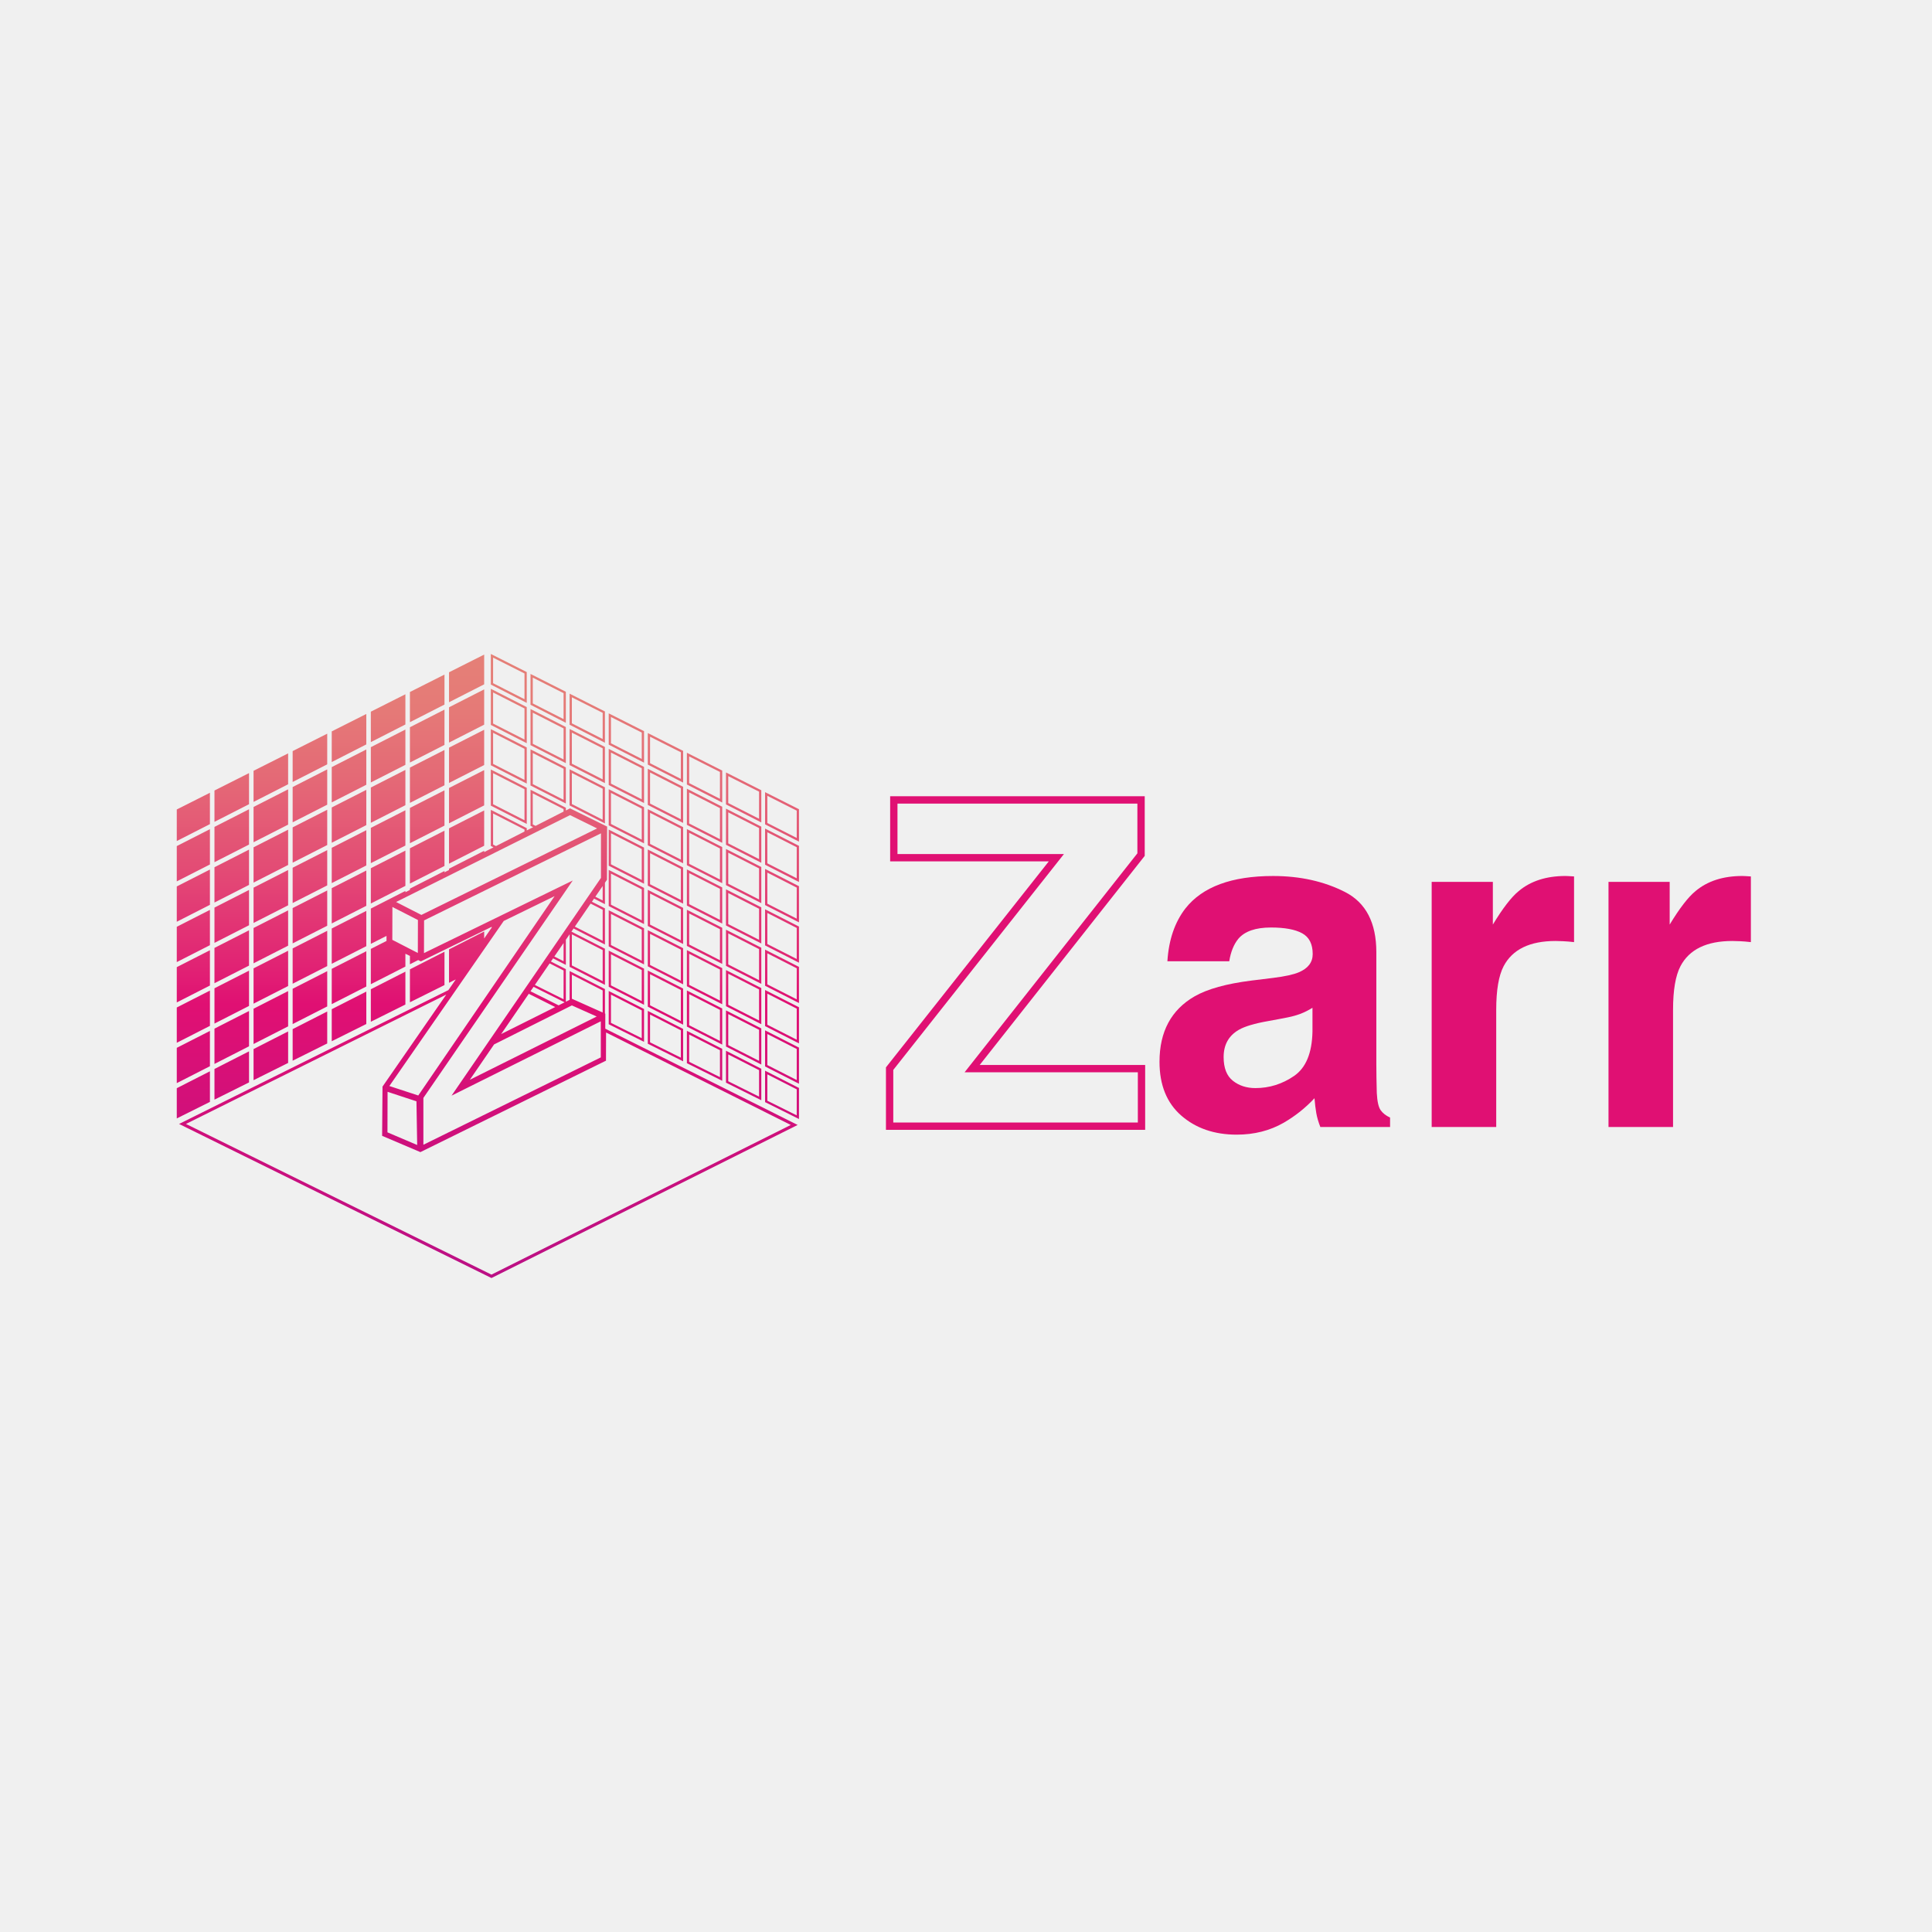
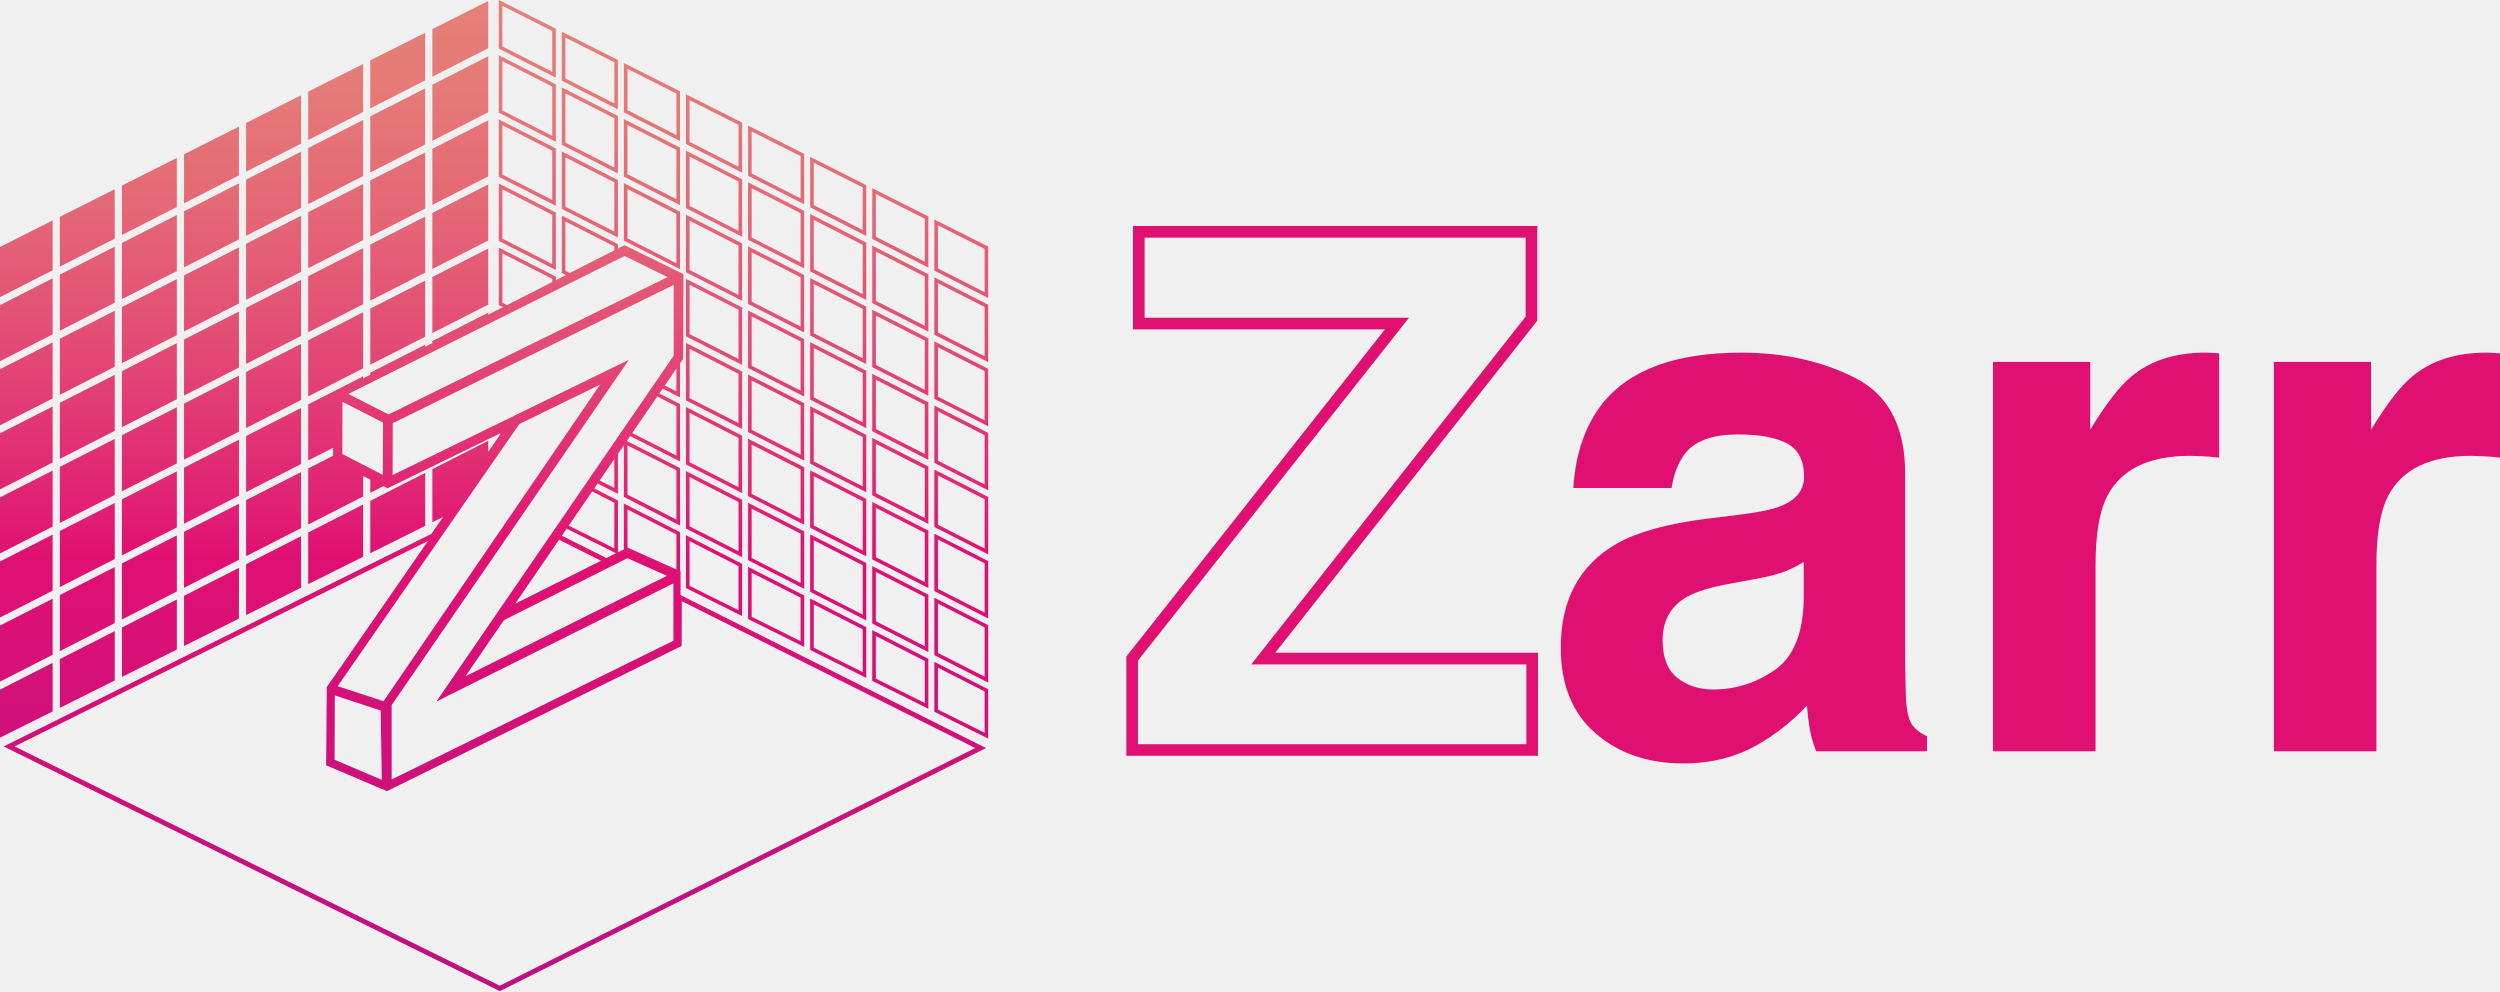
- <svg xmlns="http://www.w3.org/2000/svg" version="1.1" id="Layer_1" x="0px" y="0px" viewBox="0 0 1200 1200" style="enable-background:new 0 0 1200 1200;" xml:space="preserve">
-   <style type="text/css">
+ <svg xmlns="http://www.w3.org/2000/svg" version="1.1" id="Layer_1" x="0px" y="0px" viewBox="0 0 977.7 387.62" xml:space="preserve" width="977.7" height="387.62">
+   <defs id="defs13" />
+   <style type="text/css" id="style1">
	.st0{fill:url(#SVGID_1_);}
	.st1{fill:url(#SVGID_00000049916979490129985880000006134185012107569597_);}
	.st2{fill:url(#SVGID_00000080914569712496215710000005892002110122160282_);}
	.st3{fill:#262262;}
	.st4{fill:#EF7943;}
	.st5{fill:#FFFFFF;}
	.st6{fill:#5B6670;}
	.st7{fill:#323B68;}
	.st8{fill:#21B0B7;}
	.st9{fill:#114999;}
	.st10{fill:#06262D;}
	.st11{fill:url(#SVGID_00000023995174482401590100000014180229098725433524_);}
	.st12{fill:#3D4543;}
	.st13{fill:url(#SVGID_00000068637756729661439010000013771980727991085727_);}
	.st14{fill:#E01073;}
	.st15{fill:url(#SVGID_00000113312867394074002770000006285773742854329484_);}
	.st16{fill:url(#SVGID_00000026857625296769212540000015742443253915618464_);}
	.st17{fill:url(#SVGID_00000147191186001929186330000013043410487213114786_);}
</style>
-   <g>
+   <g id="g13" transform="translate(-109.8,-406.19)">
    <linearGradient id="SVGID_1_" gradientUnits="userSpaceOnUse" x1="303.031" y1="406.186" x2="303.031" y2="793.814">
-       <stop offset="0" style="stop-color:#E58077" />
-       <stop offset="0.087" style="stop-color:#E57A77" />
-       <stop offset="0.207" style="stop-color:#E46876" />
-       <stop offset="0.346" style="stop-color:#E34B75" />
-       <stop offset="0.499" style="stop-color:#E12374" />
-       <stop offset="0.561" style="stop-color:#E01073" />
-       <stop offset="1" style="stop-color:#BB1085" />
+       <stop offset="0" style="stop-color:#E58077" id="stop1" />
+       <stop offset="0.087" style="stop-color:#E57A77" id="stop2" />
+       <stop offset="0.207" style="stop-color:#E46876" id="stop3" />
+       <stop offset="0.346" style="stop-color:#E34B75" id="stop4" />
+       <stop offset="0.499" style="stop-color:#E12374" id="stop5" />
+       <stop offset="0.561" style="stop-color:#E01073" id="stop6" />
+       <stop offset="1" style="stop-color:#BB1085" id="stop7" />
    </linearGradient>
-     <path class="st0" d="M424.3,588.94l-21.94-11.19v22.45l21.94,11.19V588.94z M422.89,609.1l-19.13-9.75v-19.3l19.13,9.75V609.1z    M251.8,475.06L230.33,486v-21.92l21.47-10.95V475.06z M251.8,500.12l-21.47,10.95v-21.92l21.47-10.95V500.12z M251.8,525.18   l-21.47,10.95v-21.92l21.47-10.95V525.18z M276.08,537.86l-21.47,10.95v-21.92l21.47-10.95V537.86z M251.8,550.24l-21.47,10.95   v-21.92l21.47-10.95V550.24z M251.8,449.99l-21.47,10.95v-18.9l21.47-10.82V449.99z M227.52,462.37l-21.47,10.95v-19.04   l21.47-10.82V462.37z M227.52,512.5l-21.47,10.95v-21.92l21.47-10.95V512.5z M227.52,537.56l-21.47,10.95v-21.92l21.47-10.95   V537.56z M227.52,562.62l-21.47,10.95v-21.92l21.47-10.95V562.62z M276.08,512.8l-21.47,10.95v-21.92l21.47-10.95V512.8z    M227.52,487.43l-21.47,10.95v-21.92l21.47-10.95V487.43z M251.8,623.93l-21.47,10.7v-20.18l21.47-10.95V623.93z M300.73,450.11   l-21.84,11.13v-21.92l21.84-11.13V450.11z M130.39,536.94l-20.59,10.5v-21.92l20.59-10.5V536.94z M327.17,489.31l-22.31-11.37   v22.45l22.31,11.37V489.31z M325.77,509.46l-19.5-9.94v-19.29l19.5,9.94V509.46z M300.73,425.05l-21.84,11.13v-18.61l21.84-11   V425.05z M327.17,464.24l-22.31-11.37v22.45l22.31,11.37V464.24z M325.77,484.4l-19.5-9.94v-19.3l19.5,9.94V484.4z M227.52,587.68   l-21.47,10.95v-21.92l21.47-10.95V587.68z M130.39,562.01l-20.59,10.5v-21.92l20.59-10.5V562.01z M276.08,487.74l-21.47,10.95   v-21.92l21.47-10.95V487.74z M327.17,439.18l-22.31-11.37v22.45l22.31,11.37V439.18z M325.77,459.34l-19.5-9.94V430.1l19.5,9.94   V459.34z M276.08,462.68l-21.47,10.95V451.7l21.47-10.95V462.68z M300.73,475.18l-21.84,11.13v-21.92l21.84-11.13V475.18z    M300.73,525.3l-21.84,11.13v-21.92l21.84-11.13V525.3z M300.73,500.24l-21.84,11.13v-21.92l21.84-11.13V500.24z M276.08,437.62   l-21.47,10.95v-18.76l21.47-10.82V437.62z M178.96,660.22l-21.47,10.7v-19.33l21.47-10.95V660.22z M178.96,637.5l-21.47,10.95   v-21.92l21.47-10.95V637.5z M178.96,562.31l-21.47,10.95v-21.92l21.47-10.95V562.31z M154.68,524.57l-21.47,10.95v-21.92   l21.47-10.95V524.57z M178.96,587.38l-21.47,10.95V576.4l21.47-10.95V587.38z M178.96,612.44l-21.47,10.95v-21.92l21.47-10.95   V612.44z M154.68,499.51l-21.47,10.95v-19.46l21.47-10.82V499.51z M154.68,649.88l-21.47,10.95V638.9l21.47-10.95V649.88z    M154.68,672.31l-21.47,10.7v-19.05l21.47-10.95V672.31z M154.68,549.63l-21.47,10.95v-21.92l21.47-10.95V549.63z M154.68,624.81   l-21.47,10.95v-21.92l21.47-10.95V624.81z M154.68,599.75L133.2,610.7v-21.92l21.47-10.95V599.75z M154.68,574.69l-21.47,10.95   v-21.92l21.47-10.95V574.69z M203.24,600.06l-21.47,10.95v-21.92l21.47-10.95V600.06z M203.24,524.87l-21.47,10.95V513.9   l21.47-10.95V524.87z M203.24,499.81l-21.47,10.95v-21.92l21.47-10.95V499.81z M203.24,549.94l-21.47,10.95v-21.92l21.47-10.95   V549.94z M178.96,537.25l-21.47,10.95v-21.92l21.47-10.95V537.25z M203.24,474.75l-21.47,10.95v-19.18l21.47-10.82V474.75z    M203.24,575l-21.47,10.95v-21.92l21.47-10.95V575z M227.52,636.03l-21.47,10.7v-19.89l21.47-10.95V636.03z M178.96,512.19   l-21.47,10.95v-21.92l21.47-10.95V512.19z M178.96,487.13l-21.47,10.95v-19.32l21.47-10.82V487.13z M203.24,625.12l-21.47,10.95   v-21.92l21.47-10.95V625.12z M203.24,648.12l-21.47,10.7v-19.61l21.47-10.95V648.12z M227.52,612.74l-21.47,10.95v-21.92   l21.47-10.95V612.74z M424.3,563.88l-21.94-11.19v22.45l21.94,11.19V563.88z M422.89,584.03l-19.13-9.75v-19.29l19.13,9.75V584.03z    M448.58,551.2l-21.94-11.19v22.45l21.94,11.19V551.2z M447.18,571.35l-19.13-9.75v-19.3l19.13,9.75V571.35z M448.58,526.13   l-21.94-11.19v22.45l21.94,11.18V526.13z M447.18,546.29l-19.13-9.75v-19.3l19.13,9.75V546.29z M448.58,576.26l-21.94-11.19v22.45   l21.94,11.18V576.26z M447.18,596.41l-19.13-9.75v-19.29l19.13,9.75V596.41z M475.2,662.4l21.06,10.73v-22.45l-21.06-10.73V662.4z    M476.61,642.24l18.25,9.3v19.29l-18.25-9.3V642.24z M448.58,501.07l-21.94-11.19v22.45l21.94,11.18V501.07z M447.18,521.23   l-19.13-9.75v-19.29l19.13,9.75V521.23z M475.2,637.34l21.06,10.73v-22.45l-21.06-10.73V637.34z M476.61,617.18l18.25,9.3v19.3   l-18.25-9.3V617.18z M424.3,466.37l-21.94-11.06v19.58l21.94,11.19V466.37z M422.89,483.79l-19.13-9.75v-16.44l19.13,9.64V483.79z    M448.58,651.44l-21.94-11.18v20.11l21.94,10.93V651.44z M447.18,669.03l-19.13-9.53v-16.94l19.13,9.75V669.03z M276.08,591.13   v20.71l-21.47,10.7v-20.46L276.08,591.13z M448.58,601.32l-21.94-11.19v22.45l21.94,11.18V601.32z M447.18,621.47l-19.13-9.75   v-19.3l19.13,9.75V621.47z M448.58,478.61l-21.94-11.06v19.72l21.94,11.19V478.61z M447.18,496.16l-19.13-9.75v-16.58l19.13,9.64   V496.16z M475.2,684.55l21.06,10.49v-19.29l-21.06-10.73V684.55z M476.61,667.3l18.25,9.3v16.17l-18.25-9.09V667.3z M375.97,629.62   h-0.01l-0.22-0.1v-15.21l-21.94-11.18v17.89l-2.34,1.17v-20.25l-9.27-4.73l1.33-1.94l7.94,4.05v-15.63l2.34-3.41v20.24l21.94,11.19   v-22.45l-20.82-10.61l1.33-1.94l19.49,9.94v-22.45l-8.09-4.12l1.33-1.94l6.76,3.45v-13.31l1.25-1.82l0.1-33.06l-23.02-11.32   l-2.6,1.33v-1.71l-21.94-11.19v22.45l1.6,0.82l-3.94,2.01v-1.4L304.86,503v22.45l1.66,0.85l-5.79,2.95v-0.8l-21.84,11.13v0.8   l-2.81,1.43V541l-21.47,10.95v0.8l-2.81,1.43v-0.8l-21.47,10.95v21.92l9.74-4.96v3.14l-9.74,4.96v21.92l21.47-10.95v-7.99   l2.81,1.39v5.17l5.14-2.62l1.65,0.82l43.82-21.38l0.34,0.17l-4.83,6.98v-4.34l-21.84,11.13v20.74l4.21-2.09l-4.59,6.63   l-167.3,83.14l194.05,95.7l190.17-95.08l-119.48-59.8L375.97,629.62z M355.2,580.35l19.13,9.75v19.29l-19.13-9.75V580.35z    M355.2,605.42l19.13,9.75v13.72l-19.13-8.56V605.42z M355.19,624.48l15.43,6.9l-78.8,39.29l15.06-21.96L355.19,624.48z    M345.4,625.21L345.4,625.21L345.4,625.21L345.4,625.21z M344.84,625.49l-33.56,16.79l17.43-25.42l-0.22,0.45L344.84,625.49z    M346.96,624.43l-17.45-8.74l1.89-2.76l19.31,9.62L346.96,624.43z M350.05,602.79v17.86l-17.84-8.89l9.18-13.39L350.05,602.79z    M350.05,597.02l-5.74-2.92l5.74-8.37V597.02z M374.33,565.05v19.3l-17.29-8.81l9.8-14.3L374.33,565.05z M374.33,559.28l-4.56-2.32   l4.56-6.64V559.28z M330.91,512.08v-19.29l19.13,9.75v1.56l-17.39,8.86L330.91,512.08z M306.27,524.58v-19.29l19.5,9.94v1.26   l-17.7,9.02L306.27,524.58z M259.52,591.91l-15.85-8.16l0.06-20.43l15.85,8.11L259.52,591.91z M246.03,560.25l108.04-53.96   l16.81,8.26l-109.15,53.73L246.03,560.25z M263.34,591.98l0.06-20.3l109.87-54.08v27.68l-92.81,135.25l92.7-46.18v22.42   l-110.19,54.26v-29.1l92.78-135.03L263.34,591.98z M312.89,572.02l31.6-15.42l-84.7,123.83l-17.95-5.89L312.89,572.02z    M259.12,711.18l-18.46-7.86l0.07-25.17l17.94,5.89L259.12,711.18z M376.11,658.94l0.28-0.14l0.05-17.5l114.73,57.43l-185.92,92.95   L115.5,698.1l161.69-80.35l-39.51,57.02l-0.09,0.13l-0.25,30.58l23.77,10.12L376.11,658.94z M448.58,626.38l-21.94-11.19v22.45   l21.94,11.19V626.38z M447.18,646.54l-19.13-9.75v-19.3l19.13,9.75V646.54z M472.86,538.51l-21.94-11.19v22.45l21.94,11.19V538.51z    M471.46,558.67l-19.13-9.75v-19.3l19.13,9.75V558.67z M475.2,612.27l21.06,10.73v-22.45l-21.06-10.73V612.27z M476.61,592.12   l18.25,9.3v19.29l-18.25-9.3V592.12z M475.2,562.15l21.06,10.73v-22.45L475.2,539.7V562.15z M476.61,542l18.25,9.3v19.3l-18.25-9.3   V542z M475.2,537.09l21.06,10.73v-22.45l-21.06-10.73V537.09z M476.61,516.93l18.25,9.3v19.29l-18.25-9.3V516.93z M472.86,490.84   l-21.94-11.06v19.86l21.94,11.19V490.84z M471.46,508.54l-19.13-9.75v-16.72l19.13,9.64V508.54z M472.86,513.45l-21.94-11.19v22.45   l21.94,11.19V513.45z M471.46,533.6l-19.13-9.75v-19.29l19.13,9.75V533.6z M472.86,563.57l-21.94-11.19v22.45l21.94,11.19V563.57z    M471.46,583.73l-19.13-9.75v-19.29l19.13,9.75V583.73z M472.86,663.82l-21.94-11.19v19.82l21.94,10.93V663.82z M471.46,681.12   l-19.13-9.53v-16.66l19.13,9.75V681.12z M472.86,638.76l-21.94-11.19v22.45l21.94,11.19V638.76z M471.46,658.91l-19.13-9.75v-19.29   l19.13,9.75V658.91z M475.2,587.21l21.06,10.73V575.5l-21.06-10.73V587.21z M476.61,567.06l18.25,9.3v19.29l-18.25-9.3V567.06z    M472.86,613.7l-21.94-11.19v22.45l21.94,11.19V613.7z M471.46,633.85l-19.13-9.75v-19.3l19.13,9.75V633.85z M472.86,588.64   l-21.94-11.19v22.45l21.94,11.19V588.64z M471.46,608.79l-19.13-9.75v-19.29l19.13,9.75V608.79z M400.02,551.5l-21.94-11.19v22.45   l21.94,11.19V551.5z M398.61,571.66l-19.13-9.75v-19.3l19.13,9.75V571.66z M351.45,429.66l-21.94-11.06v19.15l21.94,11.19V429.66z    M350.05,446.65l-19.13-9.75v-16.01l19.13,9.64V446.65z M400.02,601.63l-21.94-11.19v22.45l21.94,11.19V601.63z M398.61,621.78   l-19.13-9.75v-19.29l19.13,9.75V621.78z M375.73,463.94l-21.94-11.18v22.45l21.94,11.19V463.94z M374.33,484.09l-19.13-9.75v-19.29   l19.13,9.75V484.09z M375.73,489l-21.94-11.18v22.45l21.94,11.19V489z M374.33,509.16l-19.13-9.75v-19.3l19.13,9.75V509.16z    M424.3,488.69l-21.94-11.19v22.45l21.94,11.19V488.69z M422.89,508.85l-19.13-9.75V479.8l19.13,9.75V508.85z M400.02,626.69   l-21.94-11.19v20.67l21.94,10.93V626.69z M398.61,644.84l-19.13-9.53v-17.51l19.13,9.75V644.84z M130.39,684.41l-20.59,10.26   v-18.77l20.59-10.5V684.41z M130.39,612.13l-20.59,10.5v-21.92l20.59-10.5V612.13z M130.39,662.25l-20.59,10.5v-21.92l20.59-10.5   V662.25z M351.45,476.62l-21.94-11.19v22.45l21.94,11.19V476.62z M350.05,496.78l-19.13-9.75v-19.3l19.13,9.75V496.78z    M327.17,417.43l-22.31-11.24v19.01l22.31,11.37V417.43z M325.77,434.28l-19.5-9.94v-15.87l19.5,9.83V434.28z M130.39,637.19   l-20.59,10.5v-21.92l20.59-10.5V637.19z M351.45,451.56l-21.94-11.19v22.45l21.94,11.19V451.56z M350.05,471.72l-19.13-9.75v-19.3   l19.13,9.75V471.72z M375.73,441.9l-21.94-11.06v19.3l21.94,11.19V441.9z M374.33,459.03l-19.13-9.75v-16.16l19.13,9.64V459.03z    M130.39,511.88l-20.59,10.5v-19.6l20.59-10.38V511.88z M424.3,639.07l-21.94-11.19v20.39l21.94,10.93V639.07z M422.89,656.93   l-19.13-9.53v-17.23l19.13,9.75V656.93z M475.2,492.02v20l21.06,10.73v-20.13L475.2,492.02z M494.86,520.47l-18.25-9.3V494.3   l18.25,9.2V520.47z M424.3,614l-21.94-11.19v22.45l21.94,11.19V614z M422.89,634.16l-19.13-9.75v-19.29l19.13,9.75V634.16z    M424.3,538.82l-21.94-11.19v22.45l21.94,11.19V538.82z M422.89,558.97l-19.13-9.75v-19.29l19.13,9.75V558.97z M424.3,513.76   l-21.94-11.19v22.45l21.94,11.19V513.76z M422.89,533.91l-19.13-9.75v-19.3l19.13,9.75V533.91z M400.02,454.13l-21.94-11.06v19.44   l21.94,11.19V454.13z M398.61,471.41l-19.13-9.75v-16.3l19.13,9.64V471.41z M130.39,587.07l-20.59,10.5v-21.92l20.59-10.5V587.07z    M400.02,526.44l-21.94-11.19v22.45l21.94,11.19V526.44z M398.61,546.59l-19.13-9.75v-19.29l19.13,9.75V546.59z M400.02,501.38   l-21.94-11.19v22.45l21.94,11.18V501.38z M398.61,521.53l-19.13-9.75v-19.3l19.13,9.75V521.53z M400.02,576.56l-21.94-11.19v22.45   l21.94,11.19V576.56z M398.61,596.72l-19.13-9.75v-19.3l19.13,9.75V596.72z M400.02,476.32l-21.94-11.19v22.45l21.94,11.19V476.32z    M398.61,496.47l-19.13-9.75v-19.3l19.13,9.75V496.47z" />
-     <g>
-       <g>
-         <path class="st14" d="M711.28,701.77H550.28v-38.81l101.15-127.95h-98.54v-40.44h158.12v37.03l-0.49,0.62L608.51,661.47h102.77     V701.77z M554.83,697.22h151.9v-31.19H599.11l107.34-136.01v-30.89H557.44v31.33h103.39l-106,134.09V697.22z" />
+     <path class="st0" d="m 424.3,588.94 -21.94,-11.19 v 22.45 l 21.94,11.19 z m -1.41,20.16 -19.13,-9.75 v -19.3 l 19.13,9.75 z M 251.8,475.06 230.33,486 v -21.92 l 21.47,-10.95 z m 0,25.06 -21.47,10.95 V 489.15 L 251.8,478.2 Z m 0,25.06 -21.47,10.95 v -21.92 l 21.47,-10.95 z m 24.28,12.68 -21.47,10.95 v -21.92 l 21.47,-10.95 z m -24.28,12.38 -21.47,10.95 v -21.92 l 21.47,-10.95 z m 0,-100.25 -21.47,10.95 v -18.9 l 21.47,-10.82 z m -24.28,12.38 -21.47,10.95 v -19.04 l 21.47,-10.82 z m 0,50.13 -21.47,10.95 v -21.92 l 21.47,-10.95 z m 0,25.06 -21.47,10.95 v -21.92 l 21.47,-10.95 z m 0,25.06 -21.47,10.95 v -21.92 l 21.47,-10.95 z m 48.56,-49.82 -21.47,10.95 v -21.92 l 21.47,-10.95 z m -48.56,-25.37 -21.47,10.95 v -21.92 l 21.47,-10.95 z m 24.28,136.5 -21.47,10.7 V 614.45 L 251.8,603.5 Z m 48.93,-173.82 -21.84,11.13 v -21.92 l 21.84,-11.13 z m -170.34,86.83 -20.59,10.5 v -21.92 l 20.59,-10.5 z m 196.78,-47.63 -22.31,-11.37 v 22.45 l 22.31,11.37 z m -1.4,20.15 -19.5,-9.94 v -19.29 l 19.5,9.94 z m -25.04,-84.41 -21.84,11.13 v -18.61 l 21.84,-11 z m 26.44,39.19 -22.31,-11.37 v 22.45 l 22.31,11.37 z m -1.4,20.16 -19.5,-9.94 v -19.3 l 19.5,9.94 z m -98.25,103.28 -21.47,10.95 v -21.92 l 21.47,-10.95 z m -97.13,-25.67 -20.59,10.5 v -21.92 l 20.59,-10.5 z m 145.69,-74.27 -21.47,10.95 v -21.92 l 21.47,-10.95 z m 51.09,-48.56 -22.31,-11.37 v 22.45 l 22.31,11.37 z m -1.4,20.16 -19.5,-9.94 v -19.3 l 19.5,9.94 z m -49.69,3.34 -21.47,10.95 V 451.7 l 21.47,-10.95 z m 24.65,12.5 -21.84,11.13 v -21.92 l 21.84,-11.13 z m 0,50.12 -21.84,11.13 v -21.92 l 21.84,-11.13 z m 0,-25.06 -21.84,11.13 v -21.92 l 21.84,-11.13 z m -24.65,-62.62 -21.47,10.95 v -18.76 l 21.47,-10.82 z m -97.12,222.6 -21.47,10.7 v -19.33 l 21.47,-10.95 z m 0,-22.72 -21.47,10.95 v -21.92 l 21.47,-10.95 z m 0,-75.19 -21.47,10.95 v -21.92 l 21.47,-10.95 z m -24.28,-37.74 -21.47,10.95 V 513.6 l 21.47,-10.95 z m 24.28,62.81 -21.47,10.95 V 576.4 l 21.47,-10.95 z m 0,25.06 -21.47,10.95 v -21.92 l 21.47,-10.95 z M 154.68,499.51 133.21,510.46 V 491 l 21.47,-10.82 z m 0,150.37 -21.47,10.95 V 638.9 l 21.47,-10.95 z m 0,22.43 -21.47,10.7 v -19.05 l 21.47,-10.95 z m 0,-122.68 -21.47,10.95 v -21.92 l 21.47,-10.95 z m 0,75.18 -21.47,10.95 v -21.92 l 21.47,-10.95 z m 0,-25.06 -21.48,10.95 v -21.92 l 21.47,-10.95 v 21.92 z m 0,-25.06 -21.47,10.95 v -21.92 l 21.47,-10.95 z m 48.56,25.37 -21.47,10.95 v -21.92 l 21.47,-10.95 z m 0,-75.19 -21.47,10.95 V 513.9 l 21.47,-10.95 z m 0,-25.06 -21.47,10.95 v -21.92 l 21.47,-10.95 z m 0,50.13 -21.47,10.95 v -21.92 l 21.47,-10.95 z m -24.28,-12.69 -21.47,10.95 v -21.92 l 21.47,-10.95 z m 24.28,-62.5 -21.47,10.95 v -19.18 l 21.47,-10.82 z m 0,100.25 -21.47,10.95 v -21.92 l 21.47,-10.95 z m 24.28,61.03 -21.47,10.7 v -19.89 l 21.47,-10.95 z m -48.56,-123.84 -21.47,10.95 v -21.92 l 21.47,-10.95 z m 0,-25.06 -21.47,10.95 v -19.32 l 21.47,-10.82 z m 24.28,137.99 -21.47,10.95 v -21.92 l 21.47,-10.95 z m 0,23 -21.47,10.7 v -19.61 l 21.47,-10.95 z m 24.28,-35.38 -21.47,10.95 v -21.92 l 21.47,-10.95 z M 424.3,563.88 402.36,552.69 v 22.45 l 21.94,11.19 z m -1.41,20.15 -19.13,-9.75 v -19.29 l 19.13,9.75 z m 25.69,-32.83 -21.94,-11.19 v 22.45 l 21.94,11.19 z m -1.4,20.15 -19.13,-9.75 v -19.3 l 19.13,9.75 z m 1.4,-45.22 -21.94,-11.19 v 22.45 l 21.94,11.18 z m -1.4,20.16 -19.13,-9.75 v -19.3 l 19.13,9.75 z m 1.4,29.97 -21.94,-11.19 v 22.45 l 21.94,11.18 z m -1.4,20.15 -19.13,-9.75 v -19.29 l 19.13,9.75 z m 28.02,65.99 21.06,10.73 V 650.68 L 475.2,639.95 Z m 1.41,-20.16 18.25,9.3 v 19.29 l -18.25,-9.3 z M 448.58,501.07 426.64,489.88 v 22.45 l 21.94,11.18 z m -1.4,20.16 -19.13,-9.75 v -19.29 l 19.13,9.75 z m 28.02,116.11 21.06,10.73 V 625.62 L 475.2,614.89 Z m 1.41,-20.16 18.25,9.3 v 19.3 l -18.25,-9.3 z M 424.3,466.37 402.36,455.31 v 19.58 l 21.94,11.19 z m -1.41,17.42 -19.13,-9.75 V 457.6 l 19.13,9.64 z m 25.69,167.65 -21.94,-11.18 v 20.11 l 21.94,10.93 z m -1.4,17.59 -19.13,-9.53 v -16.94 l 19.13,9.75 z m -171.1,-77.9 v 20.71 l -21.47,10.7 v -20.46 z m 172.5,10.19 -21.94,-11.19 v 22.45 l 21.94,11.18 z m -1.4,20.15 -19.13,-9.75 v -19.3 l 19.13,9.75 z m 1.4,-142.86 -21.94,-11.06 v 19.72 l 21.94,11.19 z m -1.4,17.55 -19.13,-9.75 v -16.58 l 19.13,9.64 z m 28.02,188.39 21.06,10.49 V 675.75 L 475.2,665.02 Z m 1.41,-17.25 18.25,9.3 v 16.17 l -18.25,-9.09 z M 375.97,629.62 h -0.01 l -0.22,-0.1 V 614.31 L 353.8,603.13 v 17.89 l -2.34,1.17 v -20.25 l -9.27,-4.73 1.33,-1.94 7.94,4.05 v -15.63 l 2.34,-3.41 v 20.24 l 21.94,11.19 v -22.45 l -20.82,-10.61 1.33,-1.94 19.49,9.94 V 564.2 l -8.09,-4.12 1.33,-1.94 6.76,3.45 v -13.31 l 1.25,-1.82 0.1,-33.06 -23.02,-11.32 -2.6,1.33 v -1.71 l -21.94,-11.19 v 22.45 l 1.6,0.82 -3.94,2.01 v -1.4 L 304.86,503 v 22.45 l 1.66,0.85 -5.79,2.95 v -0.8 l -21.84,11.13 v 0.8 l -2.81,1.43 V 541 l -21.47,10.95 v 0.8 l -2.81,1.43 v -0.8 l -21.47,10.95 v 21.92 l 9.74,-4.96 v 3.14 l -9.74,4.96 v 21.92 l 21.47,-10.95 v -7.99 l 2.81,1.39 v 5.17 l 5.14,-2.62 1.65,0.82 43.82,-21.38 0.34,0.17 -4.83,6.98 v -4.34 l -21.84,11.13 v 20.74 l 4.21,-2.09 -4.59,6.63 -167.3,83.14 194.05,95.7 190.17,-95.08 -119.48,-59.8 z m -20.77,-49.27 19.13,9.75 v 19.29 l -19.13,-9.75 z m 0,25.07 19.13,9.75 v 13.72 l -19.13,-8.56 z m -0.01,19.06 15.43,6.9 -78.8,39.29 15.06,-21.96 z m -9.79,0.73 v 0 z m -0.56,0.28 -33.56,16.79 17.43,-25.42 -0.22,0.45 z m 2.12,-1.06 -17.45,-8.74 1.89,-2.76 19.31,9.62 z m 3.09,-21.64 v 17.86 l -17.84,-8.89 9.18,-13.39 z m 0,-5.77 -5.74,-2.92 5.74,-8.37 z m 24.28,-31.97 v 19.3 l -17.29,-8.81 9.8,-14.3 z m 0,-5.77 -4.56,-2.32 4.56,-6.64 z m -43.42,-47.2 v -19.29 l 19.13,9.75 v 1.56 l -17.39,8.86 z m -24.64,12.5 v -19.29 l 19.5,9.94 v 1.26 l -17.7,9.02 z m -46.75,67.33 -15.85,-8.16 0.06,-20.43 15.85,8.11 z m -13.49,-31.66 108.04,-53.96 16.81,8.26 -109.15,53.73 z m 17.31,31.73 0.06,-20.3 109.87,-54.08 v 27.68 l -92.81,135.25 92.7,-46.18 v 22.42 l -110.19,54.26 v -29.1 L 355.75,546.9 Z m 49.55,-19.96 31.6,-15.42 -84.7,123.83 -17.95,-5.89 z m -53.77,139.16 -18.46,-7.86 0.07,-25.17 17.94,5.89 z m 116.99,-52.24 0.28,-0.14 0.05,-17.5 114.73,57.43 -185.92,92.95 -189.75,-93.58 161.69,-80.35 -39.51,57.02 -0.09,0.13 -0.25,30.58 23.77,10.12 z m 72.47,-32.56 -21.94,-11.19 v 22.45 l 21.94,11.19 z m -1.4,20.16 -19.13,-9.75 v -19.3 l 19.13,9.75 z m 25.68,-108.03 -21.94,-11.19 v 22.45 l 21.94,11.19 z m -1.4,20.16 -19.13,-9.75 v -19.3 l 19.13,9.75 z m 3.74,53.6 21.06,10.73 V 600.55 L 475.2,589.82 Z m 1.41,-20.15 18.25,9.3 v 19.29 l -18.25,-9.3 z m -1.41,-29.97 21.06,10.73 V 550.43 L 475.2,539.7 Z m 1.41,-20.15 18.25,9.3 v 19.3 l -18.25,-9.3 z m -1.41,-4.91 21.06,10.73 V 525.37 L 475.2,514.64 Z m 1.41,-20.16 18.25,9.3 v 19.29 l -18.25,-9.3 z m -3.75,-26.09 -21.94,-11.06 v 19.86 l 21.94,11.19 z m -1.4,17.7 -19.13,-9.75 v -16.72 l 19.13,9.64 z m 1.4,4.91 -21.94,-11.19 v 22.45 l 21.94,11.19 z m -1.4,20.15 -19.13,-9.75 v -19.29 l 19.13,9.75 z m 1.4,29.97 -21.94,-11.19 v 22.45 l 21.94,11.19 z m -1.4,20.16 -19.13,-9.75 v -19.29 l 19.13,9.75 z m 1.4,80.09 -21.94,-11.19 v 19.82 l 21.94,10.93 z m -1.4,17.3 -19.13,-9.53 v -16.66 l 19.13,9.75 z m 1.4,-42.36 -21.94,-11.19 v 22.45 l 21.94,11.19 z m -1.4,20.15 -19.13,-9.75 v -19.29 l 19.13,9.75 z m 3.74,-71.7 21.06,10.73 V 575.5 L 475.2,564.77 Z m 1.41,-20.15 18.25,9.3 v 19.29 l -18.25,-9.3 z m -3.75,46.64 -21.94,-11.19 v 22.45 l 21.94,11.19 z m -1.4,20.15 -19.13,-9.75 v -19.3 l 19.13,9.75 z m 1.4,-45.21 -21.94,-11.19 v 22.45 l 21.94,11.19 z m -1.4,20.15 -19.13,-9.75 v -19.29 l 19.13,9.75 z M 400.02,551.5 378.08,540.31 v 22.45 l 21.94,11.19 z m -1.41,20.16 -19.13,-9.75 v -19.3 l 19.13,9.75 z m -47.16,-142 -21.94,-11.06 v 19.15 l 21.94,11.19 z m -1.4,16.99 -19.13,-9.75 v -16.01 l 19.13,9.64 z m 49.97,154.98 -21.94,-11.19 v 22.45 l 21.94,11.19 z m -1.41,20.15 -19.13,-9.75 v -19.29 l 19.13,9.75 z M 375.73,463.94 353.79,452.76 v 22.45 l 21.94,11.19 z m -1.4,20.15 -19.13,-9.75 v -19.29 l 19.13,9.75 z m 1.4,4.91 -21.94,-11.18 v 22.45 l 21.94,11.19 z m -1.4,20.16 -19.13,-9.75 v -19.3 l 19.13,9.75 z M 424.3,488.69 402.36,477.5 v 22.45 l 21.94,11.19 z m -1.41,20.16 -19.13,-9.75 v -19.3 l 19.13,9.75 z M 400.02,626.69 378.08,615.5 v 20.67 l 21.94,10.93 z m -1.41,18.15 -19.13,-9.53 V 617.8 l 19.13,9.75 z M 130.39,684.41 109.8,694.67 V 675.9 l 20.59,-10.5 z m 0,-72.28 -20.59,10.5 v -21.92 l 20.59,-10.5 z m 0,50.12 -20.59,10.5 v -21.92 l 20.59,-10.5 z M 351.45,476.62 329.51,465.43 v 22.45 l 21.94,11.19 z m -1.4,20.16 -19.13,-9.75 v -19.3 l 19.13,9.75 z m -22.88,-79.35 -22.31,-11.24 v 19.01 l 22.31,11.37 z m -1.4,16.85 -19.5,-9.94 v -15.87 l 19.5,9.83 z m -195.38,202.91 -20.59,10.5 v -21.92 l 20.59,-10.5 z M 351.45,451.56 329.51,440.37 v 22.45 l 21.94,11.19 z m -1.4,20.16 -19.13,-9.75 v -19.3 l 19.13,9.75 z m 25.68,-29.82 -21.94,-11.06 v 19.3 l 21.94,11.19 z m -1.4,17.13 -19.13,-9.75 v -16.16 l 19.13,9.64 z m -243.94,52.85 -20.59,10.5 v -19.6 L 130.39,492.4 Z M 424.3,639.07 402.36,627.88 v 20.39 l 21.94,10.93 z m -1.41,17.86 -19.13,-9.53 v -17.23 l 19.13,9.75 z M 475.2,492.02 v 20 l 21.06,10.73 v -20.13 z m 19.66,28.45 -18.25,-9.3 V 494.3 l 18.25,9.2 z M 424.3,614 402.36,602.81 v 22.45 l 21.94,11.19 z m -1.41,20.16 -19.13,-9.75 v -19.29 l 19.13,9.75 z m 1.41,-95.34 -21.94,-11.19 v 22.45 l 21.94,11.19 z m -1.41,20.15 -19.13,-9.75 v -19.29 l 19.13,9.75 z m 1.41,-45.21 -21.94,-11.19 v 22.45 l 21.94,11.19 z m -1.41,20.15 -19.13,-9.75 v -19.3 l 19.13,9.75 z m -22.87,-79.78 -21.94,-11.06 v 19.44 l 21.94,11.19 z m -1.41,17.28 -19.13,-9.75 v -16.3 l 19.13,9.64 z m -268.22,115.66 -20.59,10.5 v -21.92 l 20.59,-10.5 z m 269.63,-60.63 -21.94,-11.19 v 22.45 l 21.94,11.19 z m -1.41,20.15 -19.13,-9.75 v -19.29 l 19.13,9.75 z m 1.41,-45.21 -21.94,-11.19 v 22.45 l 21.94,11.18 z m -1.41,20.15 -19.13,-9.75 v -19.3 l 19.13,9.75 z m 1.41,55.03 -21.94,-11.19 v 22.45 l 21.94,11.19 z m -1.41,20.16 -19.13,-9.75 v -19.3 l 19.13,9.75 z m 1.41,-120.4 -21.94,-11.19 v 22.45 l 21.94,11.19 z m -1.41,20.15 -19.13,-9.75 v -19.3 l 19.13,9.75 z" id="path7" style="fill:url(#SVGID_1_)" />
+     <g id="g12">
+       <g id="g8">
+         <path class="st14" d="m 711.28,701.77 h -161 V 662.96 L 651.43,535.01 h -98.54 v -40.44 h 158.12 v 37.03 l -0.49,0.62 -102.01,129.25 h 102.77 z m -156.45,-4.55 h 151.9 V 666.03 H 599.11 L 706.45,530.02 V 499.13 H 557.44 v 31.33 h 103.39 l -106,134.09 z" id="path8" />
      </g>
-       <g>
-         <path class="st14" d="M790.85,607.38c7.41-0.93,12.71-2.1,15.9-3.49c5.72-2.42,8.59-6.19,8.59-11.32c0-6.24-2.2-10.55-6.59-12.92     c-4.39-2.38-10.83-3.56-19.33-3.56c-9.53,0-16.29,2.33-20.25,6.99c-2.83,3.45-4.72,8.1-5.66,13.97h-38.42     c0.84-13.32,4.58-24.26,11.22-32.83c10.57-13.41,28.72-20.12,54.44-20.12c16.74,0,31.61,3.31,44.62,9.92     c13,6.61,19.5,19.09,19.5,37.44v69.85c0,4.84,0.09,10.71,0.28,17.6c0.28,5.22,1.07,8.76,2.38,10.62c1.3,1.86,3.26,3.4,5.87,4.61     V700h-43.31c-1.21-3.07-2.05-5.96-2.52-8.66c-0.47-2.7-0.84-5.77-1.12-9.22c-5.53,5.96-11.9,11.04-19.11,15.23     c-8.62,4.94-18.36,7.4-29.23,7.4c-13.87,0-25.32-3.94-34.36-11.8c-9.04-7.87-13.56-19.02-13.56-33.46     c0-18.72,7.27-32.27,21.81-40.65c7.98-4.56,19.71-7.82,35.19-9.78L790.85,607.38z M815.2,625.96c-2.55,1.58-5.12,2.86-7.72,3.84     c-2.6,0.98-6.16,1.89-10.69,2.72l-9.06,1.68c-8.5,1.49-14.6,3.31-18.3,5.45c-6.27,3.63-9.41,9.27-9.41,16.9     c0,6.8,1.91,11.71,5.75,14.74c3.83,3.03,8.49,4.54,13.97,4.54c8.7,0,16.71-2.51,24.04-7.54c7.33-5.03,11.14-14.2,11.42-27.52     V625.96z" />
+       <g id="g9">
+         <path class="st14" d="m 790.85,607.38 c 7.41,-0.93 12.71,-2.1 15.9,-3.49 5.72,-2.42 8.59,-6.19 8.59,-11.32 0,-6.24 -2.2,-10.55 -6.59,-12.92 -4.39,-2.38 -10.83,-3.56 -19.33,-3.56 -9.53,0 -16.29,2.33 -20.25,6.99 -2.83,3.45 -4.72,8.1 -5.66,13.97 h -38.42 c 0.84,-13.32 4.58,-24.26 11.22,-32.83 10.57,-13.41 28.72,-20.12 54.44,-20.12 16.74,0 31.61,3.31 44.62,9.92 13,6.61 19.5,19.09 19.5,37.44 v 69.85 c 0,4.84 0.09,10.71 0.28,17.6 0.28,5.22 1.07,8.76 2.38,10.62 1.3,1.86 3.26,3.4 5.87,4.61 V 700 h -43.31 c -1.21,-3.07 -2.05,-5.96 -2.52,-8.66 -0.47,-2.7 -0.84,-5.77 -1.12,-9.22 -5.53,5.96 -11.9,11.04 -19.11,15.23 -8.62,4.94 -18.36,7.4 -29.23,7.4 -13.87,0 -25.32,-3.94 -34.36,-11.8 -9.04,-7.87 -13.56,-19.02 -13.56,-33.46 0,-18.72 7.27,-32.27 21.81,-40.65 7.98,-4.56 19.71,-7.82 35.19,-9.78 z m 24.35,18.58 c -2.55,1.58 -5.12,2.86 -7.72,3.84 -2.6,0.98 -6.16,1.89 -10.69,2.72 l -9.06,1.68 c -8.5,1.49 -14.6,3.31 -18.3,5.45 -6.27,3.63 -9.41,9.27 -9.41,16.9 0,6.8 1.91,11.71 5.75,14.74 3.83,3.03 8.49,4.54 13.97,4.54 8.7,0 16.71,-2.51 24.04,-7.54 7.33,-5.03 11.14,-14.2 11.42,-27.52 z" id="path9" />
      </g>
-       <g>
-         <path class="st14" d="M974.25,544.16c0.51,0.05,1.65,0.12,3.42,0.21v40.79c-2.52-0.28-4.75-0.47-6.71-0.56     c-1.96-0.09-3.54-0.14-4.75-0.14c-16.02,0-26.78,5.22-32.27,15.65c-3.07,5.87-4.61,14.9-4.61,27.1V700h-40.09V547.73h38v26.54     c6.15-10.15,11.5-17.09,16.07-20.82c7.45-6.24,17.14-9.36,29.06-9.36C973.11,544.09,973.74,544.12,974.25,544.16z" />
+       <g id="g10">
+         <path class="st14" d="m 974.25,544.16 c 0.51,0.05 1.65,0.12 3.42,0.21 v 40.79 c -2.52,-0.28 -4.75,-0.47 -6.71,-0.56 -1.96,-0.09 -3.54,-0.14 -4.75,-0.14 -16.02,0 -26.78,5.22 -32.27,15.65 -3.07,5.87 -4.61,14.9 -4.61,27.1 V 700 H 889.24 V 547.73 h 38 v 26.54 c 6.15,-10.15 11.5,-17.09 16.07,-20.82 7.45,-6.24 17.14,-9.36 29.06,-9.36 0.74,0 1.37,0.03 1.88,0.07 z" id="path10" />
      </g>
-       <g>
-         <path class="st14" d="M1084.08,544.16c0.51,0.05,1.65,0.12,3.42,0.21v40.79c-2.52-0.28-4.75-0.47-6.71-0.56     c-1.96-0.09-3.54-0.14-4.75-0.14c-16.02,0-26.78,5.22-32.27,15.65c-3.07,5.87-4.61,14.9-4.61,27.1V700h-40.09V547.73h38v26.54     c6.15-10.15,11.5-17.09,16.07-20.82c7.45-6.24,17.14-9.36,29.06-9.36C1082.94,544.09,1083.56,544.12,1084.08,544.16z" />
+       <g id="g11">
+         <path class="st14" d="m 1084.08,544.16 c 0.51,0.05 1.65,0.12 3.42,0.21 v 40.79 c -2.52,-0.28 -4.75,-0.47 -6.71,-0.56 -1.96,-0.09 -3.54,-0.14 -4.75,-0.14 -16.02,0 -26.78,5.22 -32.27,15.65 -3.07,5.87 -4.61,14.9 -4.61,27.1 V 700 H 999.07 V 547.73 h 38 v 26.54 c 6.15,-10.15 11.5,-17.09 16.07,-20.82 7.45,-6.24 17.14,-9.36 29.06,-9.36 0.74,0 1.36,0.03 1.88,0.07 z" id="path11" />
      </g>
    </g>
  </g>
</svg>
